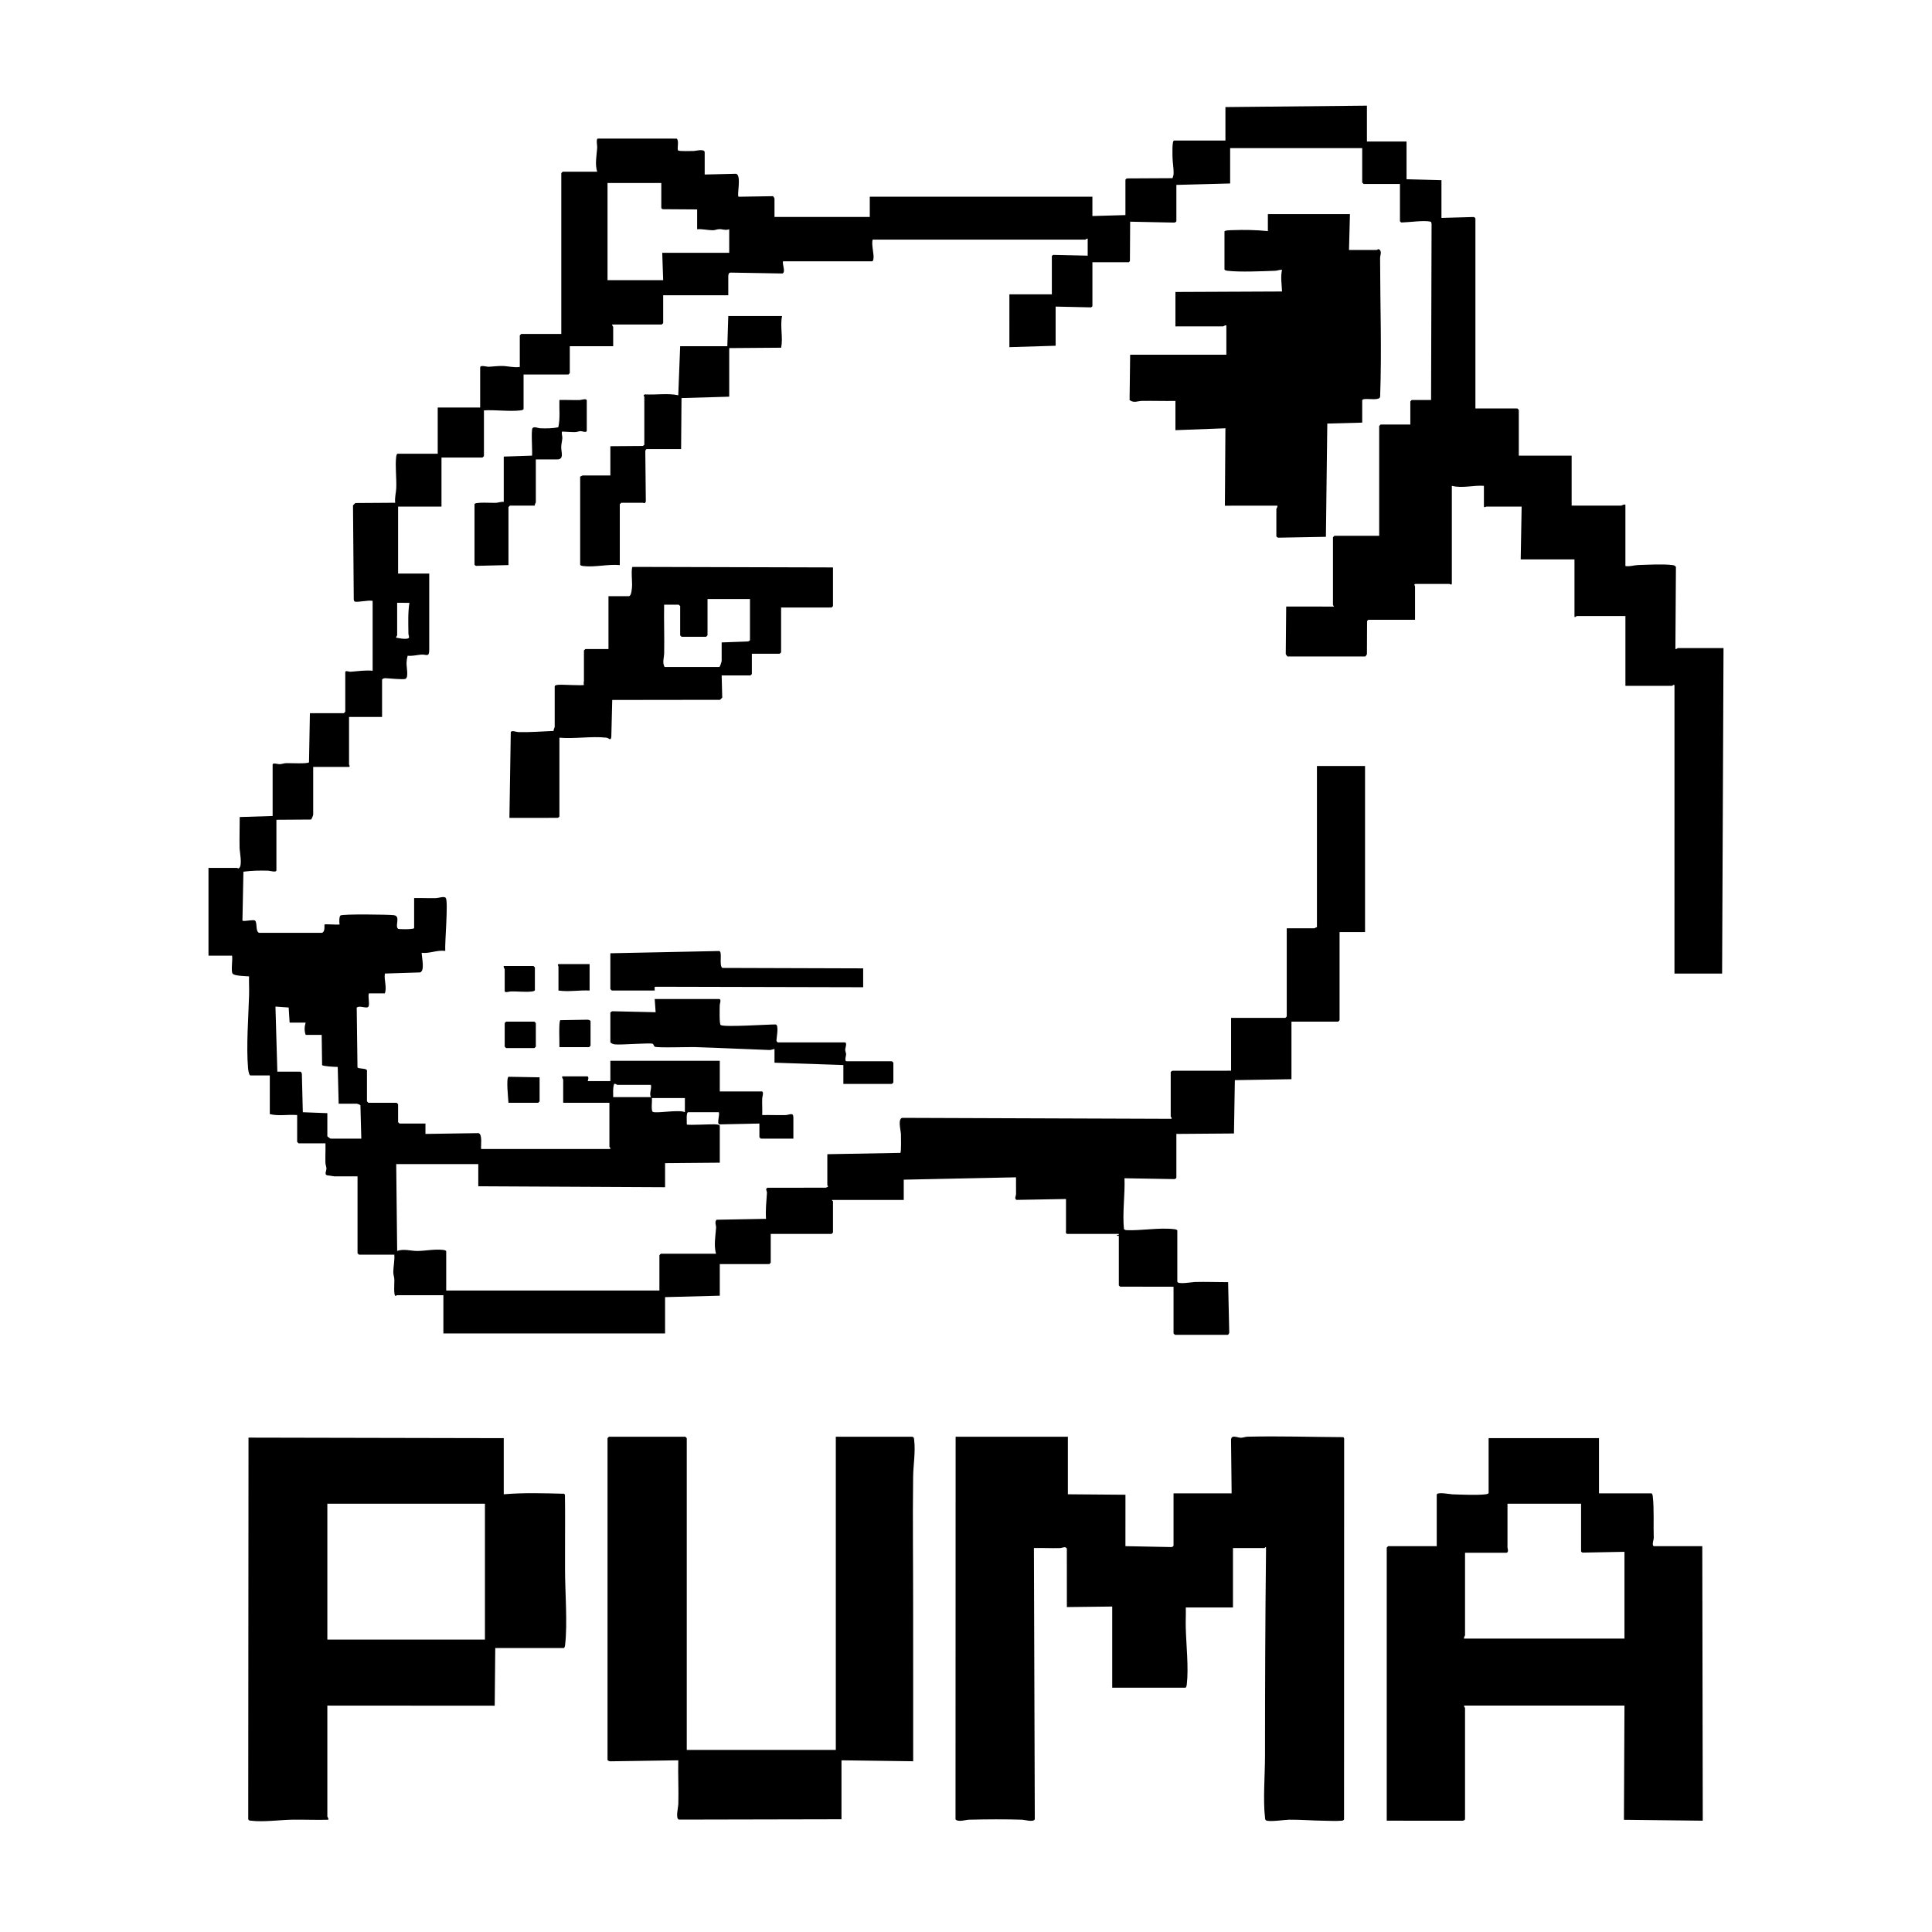
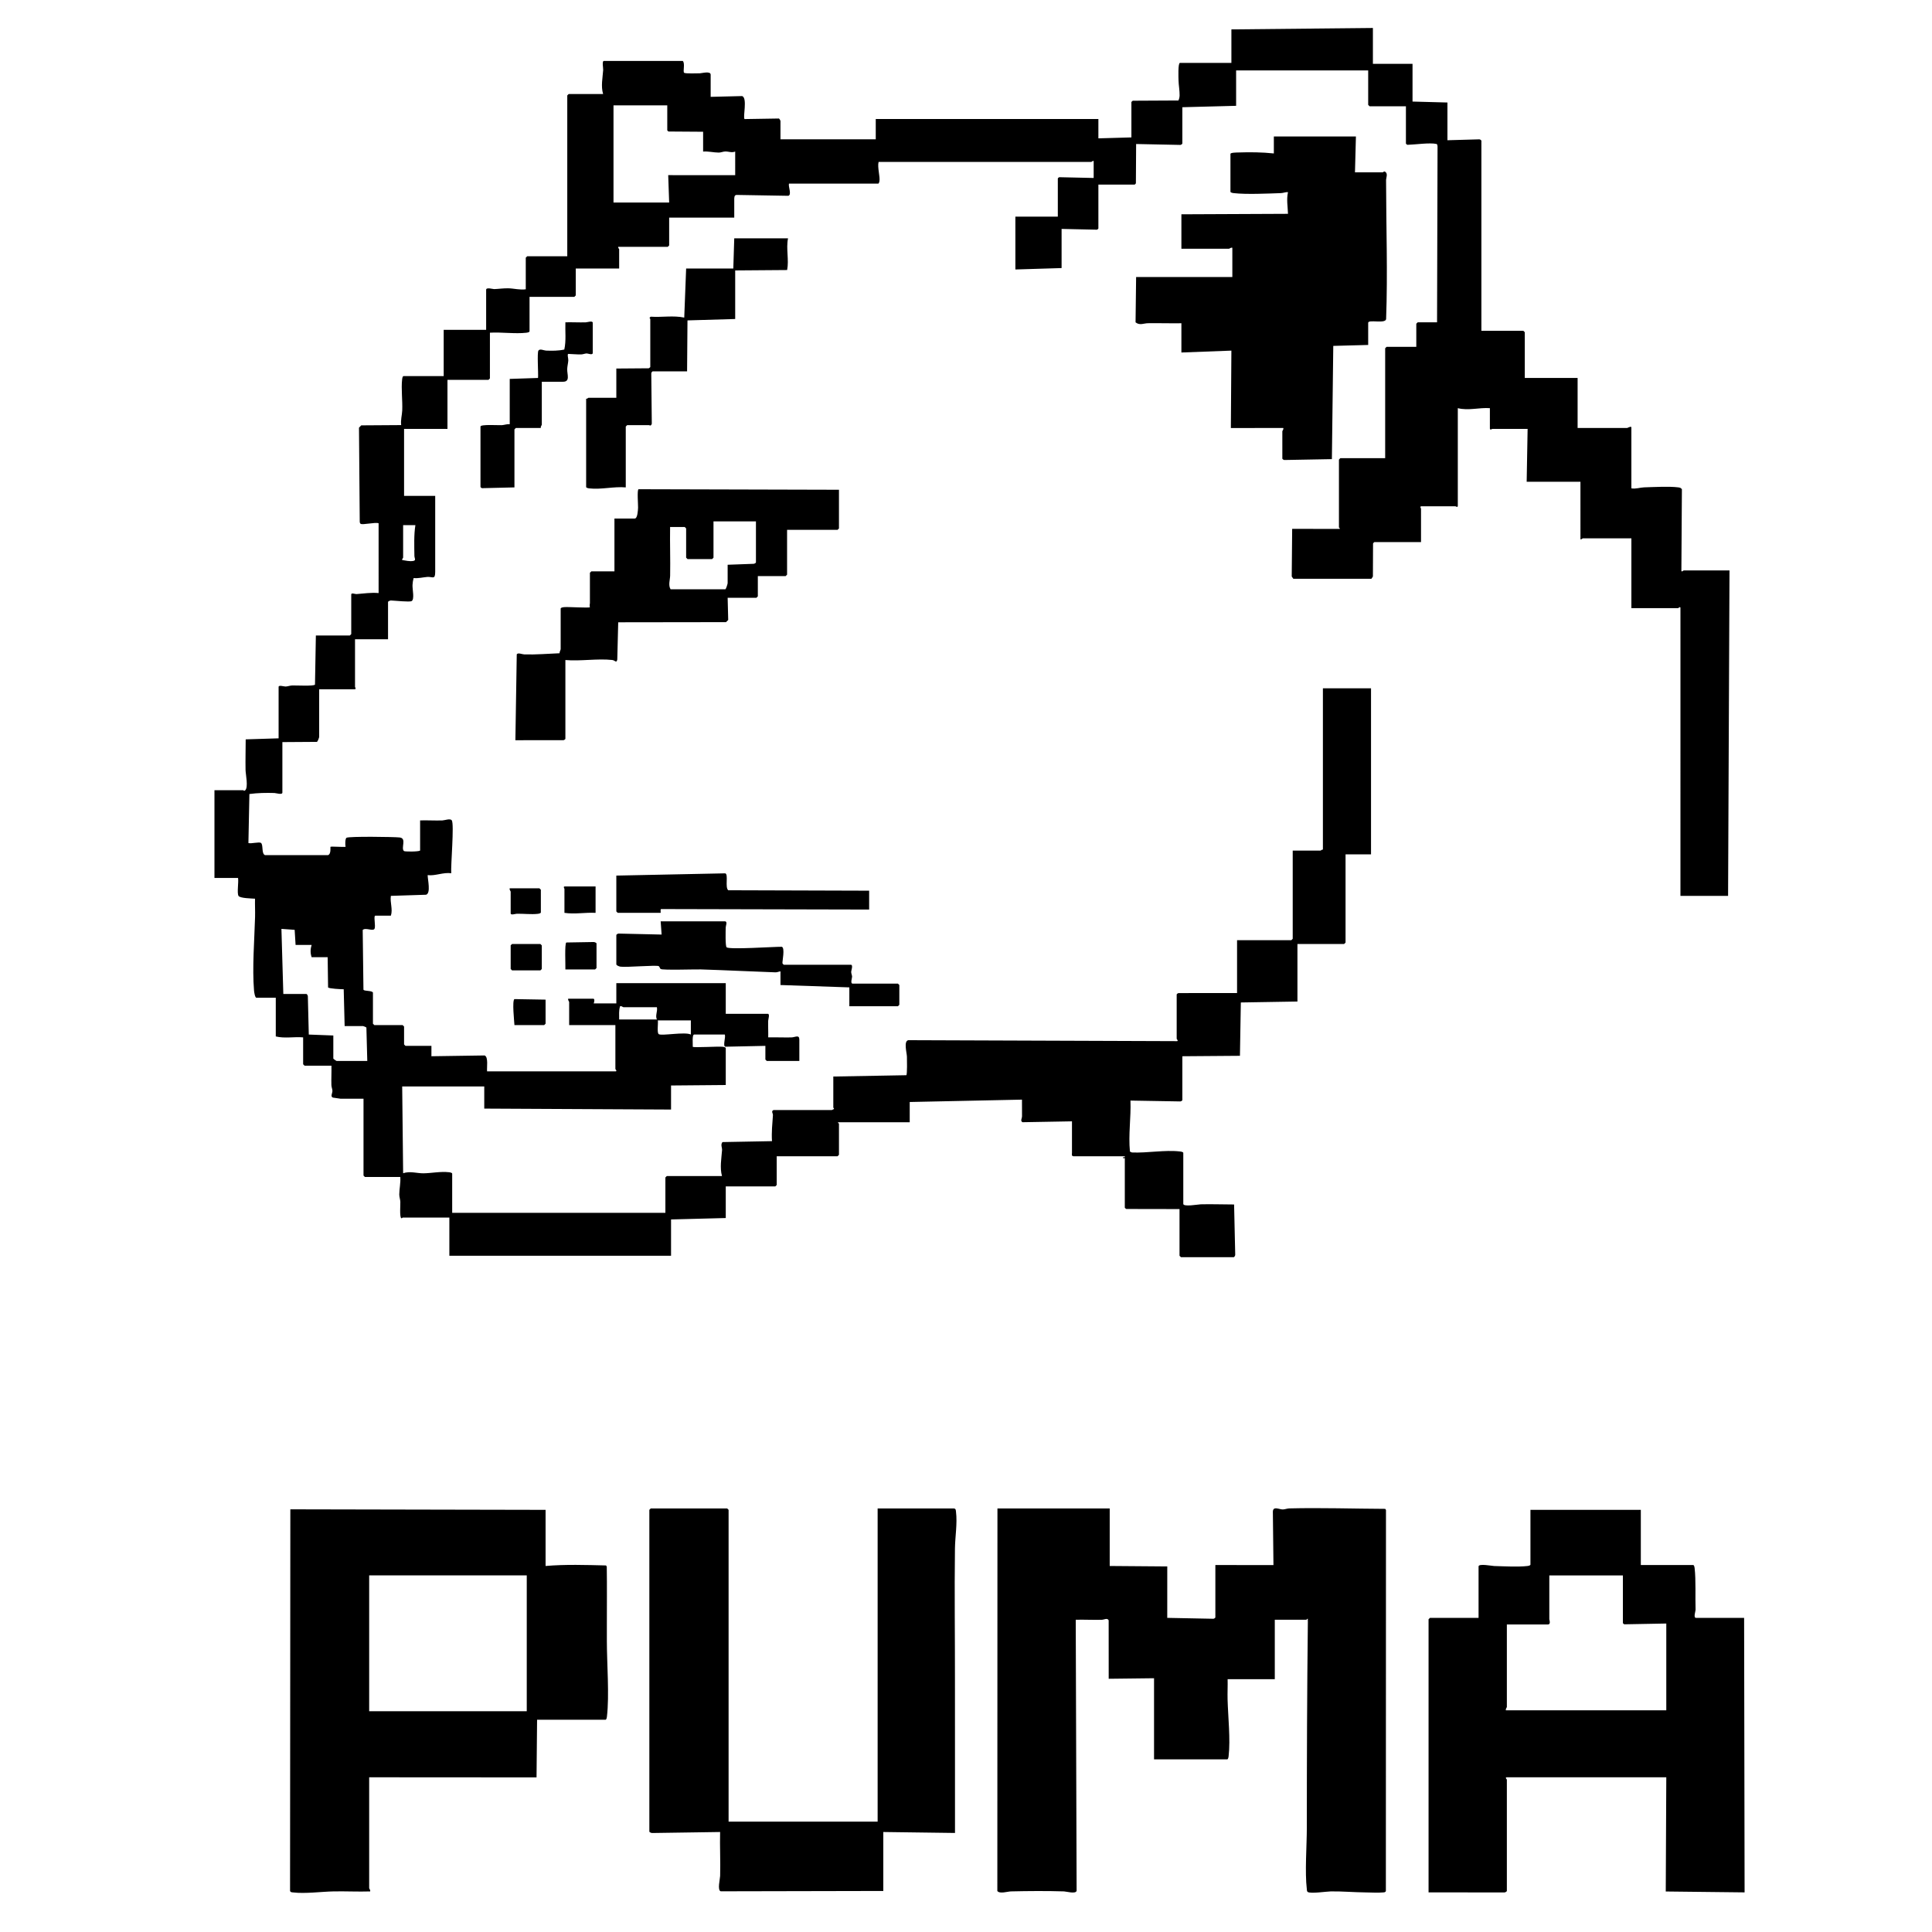
- <svg xmlns="http://www.w3.org/2000/svg" id="_图层_1" data-name="图层 1" viewBox="0 0 1080 1080">
-   <path d="M697.39,803.123c-1.26.031-2.414.559-3.67.593-1.929.052-5.46-2.089-5.562,1.249l.33,29.837-32.472-.016v29.268c0,.225-.827.887-1.266.766l-25.629-.505.012-28.746-32.18-.255v-32.168h-62.754l-.058,213.877c1.428,1.708,5.637.246,7.679.199,9.591-.222,20.007-.303,29.578.003,1.33.042,6.516,1.573,7.058-.308l-.491-151.549c4.827-.122,9.695.163,14.526.027,1.464-.041,3.045-1.222,3.879.28l.02,32.687,25.346-.296v45.352h40.869c.578,0,.755-1.287.818-1.819,1.089-9.28-.323-22.144-.576-31.646-.101-3.779.118-7.586.022-11.36h26.367v-33.223h17.666c.113,0,.598-.789.786-.527-.004.616.037,1.244.03,1.867-.443,38.228-.566,76.773-.573,114.918-.002,10.16-1.158,24.765-.004,34.325.068.566-.021,1.214.519,1.59,1.56,1.086,10.563-.291,12.932-.319,6.579-.079,13.036.513,19.512.571,2.953.026,6.709.271,9.54.005.695-.065,1.4.006,1.686-.795l.06-212.996-.42-.634c-17.769-.071-35.777-.69-53.581-.252Z" />
-   <path d="M924.697,864.316c-1.592,0-.218-3.796-.242-4.508-.23-6.977.236-16.745-.522-23.205-.062-.532-.24-1.819-.818-1.819h-29.268v-30.85h-61.699v30.586c0,.577-1.287.755-1.819.818-4.948.581-13.266.146-18.506-.005-1.239-.036-8.679-1.53-8.679.242v28.74h-27.158c-.056,0-.791.735-.791.791v152.666l42.437.027c.438.024,1.332-.532,1.332-.818v-62.227c0-.155-1.049-1.077-.258-1.324l89.381.004-.299,63.843,44.069.498-.266-153.46h-26.895ZM908.086,915.996h-89.648c-.305-.738.527-1.58.527-1.846v-46.143h22.939c1.787,0,.791-2.715.791-2.9v-24.521h41.133v26.631c0,.185.766.888,1.189.692l23.072-.431-.003,48.518Z" />
-   <path d="M315.857,868.821c-.022-11.057.123-22.117-.052-33.171l-.42-.634c-11.194-.271-22.617-.666-33.784.297v-31.377l-142.68-.295-.156,213.268c.256.896.968.794,1.746.89,6.641.819,15.844-.455,22.676-.578,6.76-.122,13.682.237,20.329.022.314-.691-.528-1.558-.528-1.843v-61.963l93.56.059.307-32.227h38.232c.578,0,.755-1.287.818-1.819,1.398-11.913-.045-29.642-.048-42.236-.001-2.786.005-5.604,0-8.394ZM271.08,916.523h-88.091v-75.944h88.091v75.944Z" />
-   <path d="M511.022,804.965c-.127-1.031-.069-1.732-1.343-1.821l-42.455-.002.001,175.077-83.318.004v-174.287c0-.056-.735-.791-.791-.791h-42.715c-.056,0-.791.735-.791.791v179.824c0,.437,1.278.933,1.819.818l37.735-.557c-.201,8.163.252,16.38.019,24.546-.052,1.816-1.656,7.951.316,8.606l90.893-.19v-32.959l40.08.53c.056-28.39-.068-56.797-.027-85.194.036-24.504-.321-49.23,0-73.828.087-6.63,1.396-13.905.578-20.567Z" />
-   <path d="M713.496,299.795c0,.225.827.887,1.266.766l26.429-.484.779-63.302,19.514-.525v-12.393c0-2.033,9.747.768,10.02-2.109.935-25.896.013-51.596-.025-77.541-.002-1.404,1.184-3.724-.511-4.776-.691-.429-1.128.314-1.311.314h-15.557l.527-20.039h-45.879v9.492c-6.491-.687-13.242-.777-19.807-.543-.809.029-4.451.009-4.451.807v21.094c0,.577,1.287.755,1.819.818,6.942.815,19.083.248,26.416-.005,1.341-.046,2.578-.647,3.93-.547-.903,4.212-.143,7.927.001,12.126l-59.588.264v19.248h26.631c.266,0,1.108-.832,1.846-.527v16.348h-53.789l-.313,25.329c2.328,1.867,4.563.523,6.883.489,6.243-.092,12.505.115,18.742.022v16.348l27.946-1.052-.294,43.273,29.298-.031c.312.737-.525,1.575-.525,1.843v15.293Z" />
-   <path d="M338.848,412.352c1.701.188,2.353,2.012,2.875-.229l.52-20.837,60.263-.082,1.227-1.21-.315-12.416h16.084c.056,0,.791-.735.791-.791v-11.338h15.557c.056,0,.791-.735.791-.791v-25.049h28.213c.056,0,.791-.735.791-.791v-21.621l-112.018-.296c-.933.163-.21,8.979-.284,10.337-.084,1.543-.289,6.042-1.868,6.042h-11.338v29.531h-12.92c-.056,0-.791.735-.791.791v16.875c0,.672-.329,1.521.005,2.371-.471.553-12.345-.282-14.533-.025-.531.062-1.819.24-1.819.818v22.676c0,.368-.722,1.56-.621,2.275-6.482.25-13.129.842-19.703.649-1.269-.037-3.495-1.132-4.226-.051l-.764,48.018,26.685-.027c.439.12,1.266-.541,1.266-.766v-44.033c8.277.745,18-.93,26.133-.031ZM371.25,338.027h8.174c.056,0,.791.735.791.791v16.348c0,.056.735.791.791.791h13.711c.056,0,.791-.735.791-.791v-20.303h23.73v22.939c0,.297-.887.809-1.319.791l-14.502.528v10.283c0,.382-.901,3.428-1.318,3.428h-30.586c-1.404-2.323-.284-5.347-.241-7.625.171-9.051-.174-18.133-.023-27.18Z" />
-   <path d="M359.385,249.293l-18.193.14v16.348h-15.557c-.174,0-.801.699-1.318.527v49.307c0,.577,1.287.755,1.819.818,6.507.764,13.735-1.159,20.33-.554v-34.014c0-.056.735-.791.791-.791h12.129c.48,0,1.091.797,1.632-.77l-.289-28.023c-.12-.439.541-1.266.766-1.266h19.248l.223-28.493,26.671-.775v-27.158l29.035-.221c1.13-5.75-.693-11.814.496-17.709h-30.059l-.527,16.875h-26.367l-1.06,27.422c-5.992-1.287-12.574-.084-18.691-.501-1.291.7-.288,1.108-.288,1.292v26.895l-.791.651Z" />
-   <path d="M281.602,255.234v25.312c-1.53-.152-2.957.453-4.462.549-1.645.104-11.886-.6-11.886.77v33.75c0,.187.766.888,1.19.69l17.795-.426v-32.432c0-.056.735-.791.791-.791h13.975c-.288-.673.527-1.562.527-1.846v-23.994h11.865c4.162,0,2.222-4.092,2.337-7.138.061-1.605.486-3.112.606-4.717.089-1.183-.706-3.312-.048-3.707,2.386.071,4.73.329,7.146.293,1.123-.017,2.086-.494,3.141-.554.67-.038,3.429,1.143,3.429-.26v-16.875c0-1.33-3.102-.261-3.934-.239-3.779.1-7.588-.124-11.362-.028-.173,5.068.498,10.245-.598,15.222-3.327.746-6.795.719-10.204.597-1.194-.043-3.426-1.226-4.257-.027-.832,1.2.016,12.773-.232,15.32l-15.819.53Z" />
-   <path d="M937.881,362.285c-.173,0-1.123,1.05-1.321.262l.292-45.609c-.531-.861-1.189-.965-2.111-1.085-4.846-.627-13.836-.168-19.031.003-2.248.074-4.678.995-7.1.552l-.002-34.275c-.848-.41-1.991.523-2.369.523h-27.686v-27.949h-29.531v-25.576c0-.056-.735-.791-.791-.791h-23.467v-106.26c0-.225-.827-.887-1.266-.766l-17.718.503v-21.094l-19.512-.527v-21.094h-22.148v-20.039l-79.102.791v18.721h-28.74c-1.195,0-.844,8.396-.815,9.777.054,2.553.664,5.859.602,8.417-.024.975-.247,1.95-.653,2.826l-25.46.131c-.235.053-.833.634-.833.734v19.775l-18.457.527v-10.811h-124.453v11.338h-53.262v-10.283c0-.146-.541-1.231-.889-1.337l-19.172.311c-1.118-.751,1.785-11.906-1.409-12.853l-17.553.432v-12.393c0-2.177-4.938-.794-6.043-.769-1.527.034-7.978.235-8.747-.263-.89-.576.638-5.248-.809-6.647l-44.174-.006c-1.045.209-.243,4.021-.313,5.065-.296,4.373-1.35,9.123-.031,13.43h-19.248c-.056,0-.791.735-.791.791v89.912h-22.412c-.056,0-.791.735-.791.791v17.666c-3.265.478-6.624-.489-9.731-.553-2.799-.057-5.319.358-7.934.449-.664.023-4.483-1.156-4.483.368v22.412h-23.73v25.84h-22.412c-.577,0-.755,1.287-.818,1.819-.616,5.248.298,11.951.049,17.451-.118,2.598-.966,5.359-.577,8.126l-22.323.148-1.272,1.307.42,52.625c.032.414.132.835.492,1.087,1.106.775,8.049-.992,10.056-.294l.002,39.023c-4.183-.392-8.297.281-12.404.574-.694.049-2.892-.901-2.892.214v22.148c0,.056-.735.791-.791.791h-18.984l-.494,27.455c-.667.957-10.643.405-12.712.472-1.258.041-2.418.529-3.672.598-.924.05-3.953-1.01-3.953.215v28.74l-18.4.577c-.005,5.688-.187,11.416-.079,17.111.046,2.441,1.667,9.762-.225,11.39-.623.536-.899-.073-1.072-.073h-16.084v49.043h13.184c.421,2.207-.688,8.423.258,10.025.806,1.365,7.412,1.428,9.237,1.574-.099,3.423.116,6.88.019,10.308-.366,12.858-1.638,28.403-.569,41.131.061.723.518,3.935,1.339,3.935h10.811v21.621c4.966,1.235,10.249.083,15.293.527v15.029c0,.056.735.791.791.791h15.029c.104,3.597-.132,7.231-.022,10.832.035,1.148.518,2.139.573,3.167.071,1.331-1.318,3.356.32,3.853.2.061,3.93.605,4.139.605h12.92v42.979c0,.056.735.791.791.791h19.775c.256,3.182-.571,6.776-.576,9.756-.003,1.492.559,2.782.598,4.197.045,1.67-.475,8.36.5,9.028.377.317.665-.305.797-.305h26.104v21.357h123.926v-20.303l30.586-.791v-17.666h27.686c.056,0,.791-.735.791-.791v-16.084h34.014c.056,0,.791-.735.791-.791v-17.402c0-.161-.668-.405-.527-.791h40.078v-11.338l62.753-1.32c-.031,3.077.034,6.17.026,9.253-.004,1.341-1.108,2.598.266,3.372l27.657-.495v17.666c0,.301-.386,1.846.791,1.846h28.74c.249.967-1.009.188-1.061.791-.05.518,1.061.185,1.061.264v27.686c0,.093.605.691.83.737l29.756.054v26.104c0,.056.735.791.791.791h29.531c.286,0,.842-.894.818-1.332l-.632-28.126c-6.2.012-12.459-.264-18.665-.095-1.331.036-9.734,1.558-9.734-.242v-28.477c0-.577-1.287-.755-1.819-.818-8.47-.994-18.343.95-26.922.555l-1.087-.495c-.928-9.47.644-19.008.298-28.512l27.715.474c.442.092,1.288-.458,1.288-.736v-24.521l32.193-.245.5-29.817,31.643-.525v-32.168h26.104c.056,0,.791-.735.791-.791v-49.307l14.238.002 0-92.814h-26.895v90.176c-.518-.171-1.144.527-1.318.527h-15.557v49.307c0,.056-.735.791-.791.791h-30.322v29.531l-32.484.025c-.439-.121-1.266.541-1.266.766v24.785c0,.173,1.05,1.123.262,1.321l-150.282-.542c-2.715.516-.842,7.017-.778,9.219.041,1.419.219,9.948-.337,10.361l-40.817.735v17.402c0,.132.622.42.305.797l-1.092.528-32.672.025c-1.463.762-.21,1.744-.289,2.87-.339,4.799-.847,9.63-.527,14.505l-27.692.517c-1.185,1.527-.115,3.086-.219,4.486-.353,4.732-1.331,9.841-.04,14.506h-30.85c-.056,0-.791.735-.791.791v19.775h-119.18v-21.885c0-.577-1.287-.755-1.819-.818-4.655-.546-9.795.56-14.265.603-3.602.035-7.458-1.347-11.335-.048l-.53-48.516h45.879v12.393l104.414.527v-13.447l30.586-.264v-20.566c0-.577-1.287-.755-1.819-.818-2.378-.279-16.026.59-16.631.019.104-1.186-.493-6.848.784-6.848h17.139c.614,1.479-1.272,6.451.304,6.801l22.371-.473v7.646c0,.056.735.791.791.791h18.193v-11.865c0-3.085-2.293-1.335-4.461-1.293-4.309.083-8.64-.114-12.944-.022.09-3.072-.104-6.176-.022-9.253.022-.832,1.091-3.934-.239-3.934h-23.467v-17.139h-61.172v11.338h-12.656c.314-.71.73-2.637-.264-2.637h-13.975c-.305.738.527,1.58.527,1.846v12.92h25.84v24.521c0,.176,1.049,1.116.262,1.321l-71.984.001c-.238-2.023.848-8.125-1.403-8.881l-29.71.443.002-5.803h-14.502c-.056,0-.791-.735-.791-.791v-10.02c0-.056-.735-.791-.791-.791h-15.82c-.056,0-.791-.735-.791-.791v-17.402c-.581-1.26-5.042-.672-5.305-1.643l-.421-33.348c1.617-1.524,5.573.834,6.549-.576.912-1.378-.663-7.412.495-7.412h8.701c1.203-3.614-.562-7.312-.003-11.077l19.672-.631c2.806-.827.887-8.54.901-10.967,4.241.557,8.711-1.682,13.183-1.053-.353-4.271,1.759-27.48.295-29.565-.858-1.221-3.899.009-5.285.053-4.127.131-8.292-.141-12.415-.022v16.875c-1.142.702-8.582.611-8.989.279-1.943-1.588,1.678-7.106-2.389-7.607-2.993-.368-28.584-.703-29.79.172-.766.556-.77,3.911-.491,5.043-1.237.236-8.15-.307-8.441-.001-.182.191.51,4.022-1.403,4.663l-35.158-0c-2.138-.716-.904-5.783-2.283-6.818-1.017-.763-5.478.55-7.035.053l.55-27.405c4.604-.631,9.312-.709,13.976-.571.899.026,4.461,1.189,4.461-.24v-28.213l19.276-.129c.46-.095,1.29-2.44,1.29-2.771v-26.631h19.775c1.174,0,.264-1.233.264-1.318v-26.631h18.457v-20.83c0-.429,1.292-.963,1.84-.84,1.848.041,10.106.967,11.321.329,1.779-.934.399-6.667.526-9.005.072-1.336.262-2.595.607-3.873,2.637.264,5.074-.41,7.583-.625,2.962-.255,4.49,1.801,4.49-2.86v-42.451h-17.402v-37.441h24.258v-27.422h22.939c.056,0,.791-.735.791-.791v-25.576c6.342-.39,14.17.75,20.33.027.531-.062,1.819-.24,1.819-.818v-19.248h25.049c.056,0,.791-.735.791-.791v-15.029h24.258v-10.811c0-.161-.724-.75-.527-1.318h27.686c.056,0,.791-.735.791-.791v-15.557h36.387v-9.756c0-1.167-.103-2.915,1.313-2.918l28.93.492c2.022-.67-.14-5.161.342-6.803h49.834c.426,0,.647-.86.727-1.281.484-2.543-1.234-7.839-.464-10.848h118.916c.161,0,.75-.724,1.318-.527v9.492l-18.849-.426c-.423-.198-1.19.503-1.19.69v21.357h-23.73l.005,29.527,25.835-.787v-21.885l19.377.426c.423.198,1.19-.503,1.19-.69v-24.521h20.303c.09,0,.625-.535.663-.768l.132-21.91,24.569.505c.439.12,1.266-.541,1.266-.766v-20.303l30.059-.791v-19.775h73.828v19.248c0,.056.735.791.791.791h20.303v20.83c0,.187.766.888,1.19.69,4.061-.098,12.235-1.298,15.871-.454.586.136.491.881.617,1.343l-.275,98.352h-10.811c-.056,0-.791.735-.791.791v12.92h-16.611c-.056,0-.791.735-.791.791v61.436h-25.049c-.056,0-.791.735-.791.791v37.969c0,.12,1.001.703.262.794l-26.411-.033-.243,26.645.894,1.259,43.651.015.831-1.26.081-18.406c.06-.267.587-.839.711-.839h26.104v-18.721c0-.086-.91-1.318.264-1.318h18.984c.086,0,1.318.91,1.318-.264v-54.58c5.896,1.516,11.953-.424,17.93,0v11.338c0,1.174,1.233.264,1.318.264h19.775l-.527,29.531h30.059l.004,32.17c.533.202,1.104-.529,1.315-.529h27.158v39.023h26.104c.173,0,1.123-1.05,1.321-.262l-.003,161.102h26.631l.791-181.934h-25.576ZM364.395,613.828h18.457v7.91c-3.232-1.691-16.361.884-17.963-.23-1.075-.747-.23-6.147-.494-7.68ZM343.305,605.918c.691-.313,1.556.528,1.842.528h18.721c.489,2.398-1.058,4.722,0,6.855h-21.094c.047-2.483-.293-4.998.531-7.383ZM161.37,563.2l.524,8.44h8.965c-.717,2.333-.779,4.524,0,6.855h8.965l.232,16.886c.519.731,7.3,1.03,8.736,1.041l.525,20.569h10.283c.143,0,1.813.625,1.877.856l.496,18.656h-17.139c-.199,0-1.846-1.198-1.846-1.318v-12.92l-13.713-.525-.526-21.36c.018-.432-.494-1.319-.791-1.319h-12.92l-1.057-36.388,7.388.526ZM228.867,336.978c-.872,5.44-.628,11.557-.553,17.165.019,1.411,1.157,2.563-.762,2.868-2.015.32-4.104-.227-6.069-.53-.201-.542.528-1.119.528-1.316v-18.193l6.855.005ZM407.637,141.328l-37.444-.003.53,15.296h-31.113v-54.316h30.059v13.975c0,.09.532.624.769.659l19.27.132v11.074c2.878-.243,5.867.552,8.699.573,1.23.009,2.433-.589,3.694-.621,1.878-.048,3.524.854,5.537.049v13.184Z" />
-   <path d="M498.604,605.918c.056,0,.791-.735.791-.791v-11.074c0-.056-.735-.791-.791-.791h-25.312c-1.429,0-.29-3.135-.308-3.898-.02-.792-.494-1.644-.509-2.67-.01-.683,1.273-3.979-.237-3.979h-37.441c-.099,0-.682-.598-.734-.832-.189-.861,1.567-8.749-.408-9.208-4.24-.054-28.89,1.647-30.796.318-.816-.568-.557-9.425-.52-11.131.022-1.001,1.031-3.052-.238-3.405h-36.123l.53,7.385-24.003-.547c-.442-.06-1.312.545-1.312.808v16.348c0,.669,1.65,1.251,2.347,1.345,3.409.459,20.233-1.024,21.383-.289.461.295.594,1.285,1.056,1.581,1.181.757,19.173.141,22.433.242,13.859.431,27.856,1.148,41.668,1.63,1.039.036,1.884-.437,2.871-.553v7.646l38.496,1.318v10.547h27.158Z" />
-   <path d="M366.248,551.593l116.271.273v-10.547l-78.751-.242c-1.966-1.548.219-8.984-1.71-9.453l-60.867,1.257v20.039c0,.056.735.791.791.791h23.994c.134,0-.32-2.066.272-2.118Z" />
-   <path d="M329.326,585.352c.056,0,.791-.735.791-.791v-13.711c0-.438-1.285-.929-1.823-.826l-15.069.256c-1.01.698-.407,12.792-.511,15.072h16.611Z" />
-   <path d="M329.59,553.711v-14.766h-17.139c-1.174,0-.264,1.233-.264,1.318v13.447c5.834.867,11.518-.31,17.402,0Z" />
-   <path d="M282.92,585.879h15.82c.056,0,.791-.735.791-.791v-13.184c0-.056-.735-.791-.791-.791h-15.82c-.174.268-.791.647-.791.791v13.184c0,.056.735.791.791.791Z" />
-   <path d="M300.85,616.465c.056,0,.791-.735.791-.791v-13.447l-17.418-.304c-1.349.989-.114,12.216.016,14.542h16.611Z" />
-   <path d="M282.129,553.975c0,1.211,2.587.256,3.405.238,3.635-.082,8.208.457,11.651.053.531-.062,1.819-.24,1.819-.818v-12.656c0-.056-.735-.791-.791-.791h-16.611c-.305.738.527,1.58.527,1.846v12.129Z" />
+ <svg xmlns="http://www.w3.org/2000/svg" id="_图层_1" data-name="图层 1" viewBox="0 0 1080 1080" version="1.1">
+   <defs id="defs16" />
+   <path d="m 720.77,843.203 c -1.26,0.031 -2.414,0.559 -3.67,0.593 -1.929,0.052 -5.46,-2.089 -5.562,1.249 l 0.33,29.837 -32.472,-0.016 v 29.268 c 0,0.225 -0.827,0.887 -1.266,0.766 l -25.629,-0.505 0.012,-28.746 -32.18,-0.255 v -32.168 h -62.754 l -0.058,213.877 c 1.428,1.708 5.637,0.246 7.679,0.199 9.591,-0.222 20.007,-0.303 29.578,0 1.33,0.043 6.516,1.573 7.058,-0.307 l -0.491,-151.549 c 4.827,-0.122 9.695,0.163 14.526,0.027 1.464,-0.041 3.045,-1.222 3.879,0.28 l 0.02,32.687 25.346,-0.296 v 45.352 h 40.869 c 0.578,0 0.755,-1.287 0.818,-1.819 1.089,-9.28 -0.323,-22.144 -0.576,-31.646 -0.101,-3.779 0.118,-7.586 0.022,-11.36 h 26.367 v -33.223 h 17.666 c 0.113,0 0.598,-0.789 0.786,-0.527 -0.004,0.616 0.037,1.244 0.029,1.867 -0.443,38.228 -0.566,76.773 -0.573,114.918 -0.002,10.16 -1.158,24.765 -0.004,34.325 0.068,0.566 -0.021,1.214 0.519,1.59 1.56,1.086 10.563,-0.291 12.932,-0.319 6.579,-0.079 13.036,0.513 19.512,0.571 2.953,0.026 6.709,0.271 9.54,0.01 0.695,-0.065 1.4,0.01 1.686,-0.795 l 0.06,-212.996 -0.42,-0.634 c -17.769,-0.071 -35.777,-0.69 -53.581,-0.252 z" id="path1" />
+   <path d="m 948.077,904.397 c -1.592,0 -0.218,-3.796 -0.242,-4.508 -0.23,-6.977 0.236,-16.745 -0.522,-23.205 -0.062,-0.532 -0.24,-1.819 -0.818,-1.819 H 917.228 v -30.85 h -61.699 v 30.586 c 0,0.577 -1.287,0.755 -1.819,0.818 -4.948,0.581 -13.266,0.146 -18.506,-0.005 -1.239,-0.036 -8.679,-1.53 -8.679,0.242 v 28.74 h -27.158 c -0.056,0 -0.791,0.735 -0.791,0.791 v 152.666 l 42.437,0.027 c 0.438,0.024 1.332,-0.532 1.332,-0.818 v -62.226 c 0,-0.155 -1.049,-1.077 -0.258,-1.324 h 89.381 l -0.299,63.843 44.069,0.497 -0.266,-153.46 z m -16.611,51.68 h -89.648 c -0.305,-0.738 0.527,-1.58 0.527,-1.846 v -46.143 h 22.939 c 1.787,0 0.791,-2.715 0.791,-2.9 v -24.521 h 41.133 v 26.631 c 0,0.185 0.766,0.888 1.189,0.692 l 23.072,-0.431 z" id="path2" />
+   <path d="m 339.238,908.901 c -0.022,-11.057 0.123,-22.117 -0.052,-33.171 l -0.42,-0.634 c -11.194,-0.271 -22.617,-0.666 -33.784,0.297 V 844.016 L 162.302,843.721 162.145,1056.989 c 0.256,0.895 0.968,0.794 1.746,0.89 6.641,0.819 15.844,-0.455 22.676,-0.578 6.76,-0.122 13.682,0.237 20.329,0.022 0.314,-0.691 -0.528,-1.558 -0.528,-1.843 v -61.963 l 93.56,0.059 0.307,-32.227 h 38.232 c 0.578,0 0.755,-1.287 0.818,-1.819 1.398,-11.913 -0.045,-29.642 -0.048,-42.236 -8.5e-4,-2.786 0.005,-5.604 0,-8.394 z m -44.778,47.703 h -88.091 v -75.944 h 88.091 z" id="path3" />
+   <path d="m 534.402,845.045 c -0.127,-1.031 -0.069,-1.732 -1.343,-1.821 l -42.455,-0.002 6.1e-4,175.077 H 407.286 V 844.016 c 0,-0.056 -0.735,-0.791 -0.791,-0.791 h -42.715 c -0.056,0 -0.791,0.735 -0.791,0.791 V 1023.84 c 0,0.437 1.278,0.933 1.819,0.818 l 37.735,-0.557 c -0.201,8.163 0.252,16.38 0.019,24.546 -0.052,1.816 -1.657,7.951 0.316,8.606 l 90.893,-0.19 v -32.959 l 40.08,0.53 c 0.056,-28.39 -0.069,-56.796 -0.027,-85.194 0.036,-24.504 -0.321,-49.23 0,-73.828 0.087,-6.63 1.396,-13.905 0.578,-20.567 z" id="path4" />
+   <path d="m 716.836,256.375 c 0,0.225 0.827,0.887 1.266,0.766 l 26.429,-0.484 0.779,-63.302 19.514,-0.525 v -12.393 c 0,-2.033 9.747,0.768 10.02,-2.109 0.935,-25.896 0.013,-51.596 -0.025,-77.541 -0.002,-1.404 1.184,-3.724 -0.511,-4.776 -0.691,-0.429 -1.128,0.314 -1.311,0.314 h -15.557 l 0.527,-20.039 h -45.879 v 9.492 c -6.491,-0.687 -13.242,-0.777 -19.807,-0.543 -0.809,0.029 -4.451,0.009 -4.451,0.807 v 21.094 c 0,0.577 1.287,0.755 1.819,0.818 6.942,0.815 19.083,0.248 26.416,-0.005 1.341,-0.046 2.578,-0.647 3.93,-0.547 -0.903,4.212 -0.143,7.927 9.8e-4,12.126 l -59.588,0.264 v 19.248 h 26.631 c 0.266,0 1.108,-0.832 1.846,-0.527 v 16.348 h -53.789 l -0.313,25.329 c 2.328,1.867 4.563,0.523 6.883,0.489 6.243,-0.092 12.505,0.115 18.742,0.022 v 16.348 l 27.946,-1.052 -0.294,43.273 29.298,-0.031 c 0.312,0.737 -0.525,1.575 -0.525,1.843 z" id="path5" />
+   <path d="m 342.188,368.932 c 1.701,0.188 2.353,2.012 2.875,-0.229 l 0.52,-20.837 60.263,-0.082 1.227,-1.21 -0.315,-12.416 h 16.084 c 0.056,0 0.791,-0.735 0.791,-0.791 v -11.338 h 15.557 c 0.056,0 0.791,-0.735 0.791,-0.791 v -25.049 h 28.213 c 0.056,0 0.791,-0.735 0.791,-0.791 V 273.777 l -112.018,-0.296 c -0.933,0.163 -0.21,8.979 -0.284,10.337 -0.084,1.543 -0.289,6.042 -1.868,6.042 h -11.338 v 29.531 h -12.92 c -0.056,0 -0.791,0.735 -0.791,0.791 v 16.875 c 0,0.672 -0.329,1.521 0.005,2.371 -0.471,0.553 -12.345,-0.282 -14.533,-0.025 -0.531,0.062 -1.819,0.24 -1.819,0.818 v 22.676 c 0,0.368 -0.722,1.56 -0.621,2.275 -6.482,0.25 -13.129,0.842 -19.703,0.649 -1.269,-0.037 -3.495,-1.132 -4.226,-0.051 l -0.764,48.018 26.685,-0.027 c 0.439,0.12 1.266,-0.541 1.266,-0.766 v -44.033 c 8.277,0.745 18,-0.93 26.133,-0.031 z m 32.402,-74.325 h 8.174 c 0.056,0 0.791,0.735 0.791,0.791 v 16.348 c 0,0.056 0.735,0.791 0.791,0.791 h 13.711 c 0.056,0 0.791,-0.735 0.791,-0.791 v -20.303 h 23.73 v 22.939 c 0,0.297 -0.887,0.809 -1.319,0.791 l -14.502,0.528 v 10.283 c 0,0.382 -0.901,3.428 -1.318,3.428 h -30.586 c -1.404,-2.323 -0.284,-5.347 -0.241,-7.625 0.171,-9.051 -0.174,-18.133 -0.023,-27.18 z" id="path6" />
+   <path d="m 362.725,205.873 -18.193,0.14 v 16.348 h -15.557 c -0.174,0 -0.801,0.699 -1.318,0.527 v 49.307 c 0,0.577 1.287,0.755 1.819,0.818 6.507,0.764 13.735,-1.159 20.33,-0.554 v -34.014 c 0,-0.056 0.735,-0.791 0.791,-0.791 h 12.129 c 0.48,0 1.091,0.797 1.632,-0.77 l -0.289,-28.023 c -0.12,-0.439 0.541,-1.266 0.766,-1.266 h 19.248 l 0.223,-28.493 26.671,-0.775 v -27.158 l 29.035,-0.221 c 1.13,-5.75 -0.693,-11.814 0.496,-17.709 H 410.449 l -0.527,16.875 h -26.367 l -1.06,27.422 c -5.992,-1.287 -12.574,-0.084 -18.691,-0.501 -1.291,0.7 -0.288,1.108 -0.288,1.292 v 26.895 z" id="path7" />
+   <path d="m 284.942,211.814 v 25.312 c -1.53,-0.152 -2.957,0.453 -4.462,0.549 -1.645,0.104 -11.886,-0.6 -11.886,0.77 v 33.75 c 0,0.187 0.766,0.888 1.19,0.69 l 17.795,-0.426 V 240.027 c 0,-0.056 0.735,-0.791 0.791,-0.791 h 13.975 c -0.288,-0.673 0.527,-1.562 0.527,-1.846 v -23.994 h 11.865 c 4.162,0 2.222,-4.092 2.337,-7.138 0.061,-1.605 0.486,-3.112 0.606,-4.717 0.089,-1.183 -0.706,-3.312 -0.048,-3.707 2.386,0.071 4.73,0.329 7.146,0.293 1.123,-0.017 2.086,-0.494 3.141,-0.554 0.67,-0.038 3.429,1.143 3.429,-0.26 v -16.875 c 0,-1.33 -3.102,-0.261 -3.934,-0.239 -3.779,0.1 -7.588,-0.124 -11.362,-0.028 -0.173,5.068 0.498,10.245 -0.598,15.222 -3.327,0.746 -6.795,0.719 -10.204,0.597 -1.194,-0.043 -3.426,-1.226 -4.257,-0.026 -0.832,1.2 0.016,12.773 -0.232,15.32 z" id="path8" />
+   <path d="m 941.221,318.865 c -0.173,0 -1.123,1.05 -1.321,0.262 l 0.292,-45.609 c -0.531,-0.861 -1.189,-0.965 -2.111,-1.085 -4.846,-0.627 -13.836,-0.168 -19.031,0.003 -2.248,0.074 -4.678,0.995 -7.1,0.552 l -0.002,-34.275 c -0.848,-0.41 -1.991,0.523 -2.369,0.523 h -27.686 v -27.949 h -29.531 v -25.576 c 0,-0.056 -0.735,-0.791 -0.791,-0.791 H 828.106 V 78.66 c 0,-0.225 -0.827,-0.887 -1.266,-0.766 l -17.718,0.503 V 57.302 L 789.61,56.775 V 35.681 H 767.461 V 15.642 l -79.102,0.791 v 18.721 h -28.74 c -1.195,0 -0.844,8.396 -0.815,9.777 0.054,2.553 0.664,5.859 0.602,8.417 -0.024,0.975 -0.247,1.95 -0.653,2.826 l -25.46,0.131 c -0.235,0.053 -0.833,0.634 -0.833,0.734 v 19.775 l -18.457,0.527 V 66.531 H 489.551 v 11.338 H 436.289 V 67.586 c 0,-0.146 -0.541,-1.231 -0.889,-1.337 l -19.172,0.311 c -1.118,-0.751 1.785,-11.906 -1.409,-12.853 L 397.266,54.138 V 41.746 c 0,-2.177 -4.938,-0.794 -6.043,-0.769 -1.527,0.034 -7.978,0.235 -8.747,-0.263 -0.89,-0.576 0.638,-5.248 -0.809,-6.647 l -44.174,-0.006 c -1.045,0.209 -0.243,4.021 -0.313,5.065 -0.296,4.373 -1.35,9.123 -0.032,13.43 h -19.248 c -0.056,0 -0.791,0.735 -0.791,0.791 v 89.912 h -22.412 c -0.056,0 -0.791,0.735 -0.791,0.791 v 17.666 c -3.265,0.478 -6.624,-0.489 -9.731,-0.553 -2.799,-0.057 -5.319,0.358 -7.934,0.449 -0.664,0.023 -4.483,-1.156 -4.483,0.368 v 22.412 h -23.73 v 25.84 h -22.412 c -0.577,0 -0.755,1.287 -0.818,1.819 -0.616,5.248 0.298,11.951 0.049,17.451 -0.118,2.598 -0.966,5.359 -0.577,8.126 l -22.323,0.148 -1.272,1.307 0.42,52.625 c 0.032,0.414 0.132,0.835 0.492,1.087 1.106,0.775 8.049,-0.992 10.056,-0.294 l 0.002,39.023 c -4.183,-0.392 -8.297,0.281 -12.404,0.574 -0.694,0.049 -2.892,-0.901 -2.892,0.214 v 22.148 c 0,0.056 -0.735,0.791 -0.791,0.791 h -18.984 l -0.494,27.455 c -0.667,0.957 -10.643,0.405 -12.712,0.472 -1.258,0.041 -2.418,0.529 -3.672,0.598 -0.924,0.05 -3.953,-1.01 -3.953,0.215 v 28.74 l -18.4,0.577 c -0.005,5.688 -0.187,11.416 -0.079,17.111 0.046,2.441 1.667,9.762 -0.225,11.39 -0.623,0.536 -0.899,-0.073 -1.072,-0.073 h -16.084 v 49.043 h 13.184 c 0.421,2.207 -0.688,8.423 0.258,10.025 0.806,1.365 7.412,1.428 9.237,1.574 -0.099,3.423 0.116,6.88 0.019,10.308 -0.366,12.858 -1.638,28.403 -0.569,41.131 0.061,0.723 0.518,3.935 1.339,3.935 h 10.811 v 21.621 c 4.966,1.235 10.249,0.083 15.293,0.527 v 15.029 c 0,0.056 0.735,0.791 0.791,0.791 h 15.029 c 0.104,3.597 -0.132,7.231 -0.022,10.832 0.035,1.148 0.518,2.139 0.573,3.167 0.071,1.331 -1.318,3.356 0.32,3.853 0.2,0.061 3.93,0.605 4.139,0.605 h 12.92 v 42.979 c 0,0.056 0.735,0.791 0.791,0.791 h 19.775 c 0.256,3.182 -0.571,6.776 -0.576,9.756 -0.003,1.492 0.559,2.782 0.598,4.197 0.045,1.67 -0.475,8.36 0.5,9.028 0.377,0.317 0.665,-0.305 0.797,-0.305 h 26.104 v 21.357 h 123.926 v -20.303 l 30.586,-0.791 v -17.666 h 27.686 c 0.056,0 0.791,-0.735 0.791,-0.791 v -16.084 h 34.014 c 0.056,0 0.791,-0.735 0.791,-0.791 V 628.152 c 0,-0.161 -0.668,-0.405 -0.527,-0.791 h 40.078 v -11.338 l 62.753,-1.32 c -0.031,3.077 0.034,6.17 0.026,9.253 -0.004,1.341 -1.108,2.598 0.266,3.372 l 27.657,-0.495 v 17.666 c 0,0.301 -0.386,1.846 0.791,1.846 h 28.74 c 0.249,0.967 -1.009,0.188 -1.061,0.791 -0.05,0.518 1.061,0.185 1.061,0.264 v 27.686 c 0,0.093 0.605,0.691 0.83,0.737 l 29.756,0.054 v 26.104 c 0,0.056 0.735,0.791 0.791,0.791 h 29.531 c 0.286,0 0.842,-0.894 0.818,-1.332 l -0.632,-28.126 c -6.2,0.012 -12.459,-0.264 -18.665,-0.095 -1.331,0.036 -9.734,1.558 -9.734,-0.242 v -28.477 c 0,-0.577 -1.287,-0.755 -1.819,-0.818 -8.47,-0.994 -18.343,0.95 -26.922,0.555 l -1.087,-0.495 c -0.928,-9.47 0.644,-19.008 0.298,-28.512 l 27.715,0.474 c 0.442,0.091 1.288,-0.458 1.288,-0.736 v -24.521 l 32.193,-0.245 0.5,-29.817 31.643,-0.525 v -32.168 h 26.104 c 0.056,0 0.791,-0.735 0.791,-0.791 v -49.307 l 14.238,0.002 2.5e-4,-92.814 H 739.512 v 90.176 c -0.518,-0.171 -1.144,0.527 -1.318,0.527 H 722.637 v 49.307 c 0,0.056 -0.735,0.791 -0.791,0.791 h -30.322 v 29.531 l -32.484,0.025 c -0.439,-0.121 -1.266,0.541 -1.266,0.766 v 24.785 c 0,0.173 1.05,1.123 0.262,1.321 l -150.282,-0.542 c -2.715,0.516 -0.842,7.017 -0.778,9.219 0.041,1.419 0.219,9.948 -0.337,10.361 l -40.817,0.735 v 17.402 c 0,0.132 0.622,0.42 0.305,0.797 l -1.092,0.528 -32.672,0.025 c -1.463,0.762 -0.21,1.744 -0.289,2.87 -0.339,4.799 -0.847,9.63 -0.527,14.505 l -27.692,0.517 c -1.185,1.527 -0.115,3.086 -0.219,4.486 -0.353,4.732 -1.331,9.841 -0.04,14.506 h -30.85 c -0.056,0 -0.791,0.735 -0.791,0.791 v 19.775 H 252.774 v -21.885 c 0,-0.577 -1.287,-0.755 -1.819,-0.818 -4.655,-0.546 -9.795,0.56 -14.265,0.603 -3.602,0.035 -7.458,-1.347 -11.335,-0.048 l -0.53,-48.516 h 45.879 v 12.393 l 104.414,0.527 v -13.447 l 30.586,-0.264 v -20.566 c 0,-0.577 -1.287,-0.755 -1.819,-0.818 -2.378,-0.279 -16.026,0.59 -16.631,0.019 0.104,-1.186 -0.493,-6.848 0.784,-6.848 h 17.139 c 0.614,1.479 -1.272,6.451 0.304,6.801 l 22.371,-0.473 v 7.646 c 0,0.056 0.735,0.791 0.791,0.791 h 18.193 V 581.218 c 0,-3.085 -2.293,-1.335 -4.461,-1.293 -4.309,0.083 -8.64,-0.114 -12.944,-0.022 0.09,-3.072 -0.104,-6.176 -0.022,-9.253 0.022,-0.832 1.091,-3.934 -0.239,-3.934 h -23.467 v -17.139 h -61.172 v 11.338 h -12.656 c 0.314,-0.71 0.73,-2.637 -0.264,-2.637 h -13.975 c -0.305,0.738 0.527,1.58 0.527,1.846 v 12.92 h 25.84 v 24.521 c 0,0.176 1.049,1.116 0.262,1.321 l -71.984,5.5e-4 c -0.238,-2.023 0.848,-8.125 -1.403,-8.881 l -29.71,0.443 0.002,-5.803 H 226.67 c -0.056,0 -0.791,-0.735 -0.791,-0.791 v -10.02 c 0,-0.056 -0.735,-0.791 -0.791,-0.791 h -15.82 c -0.056,0 -0.791,-0.735 -0.791,-0.791 v -17.402 c -0.581,-1.26 -5.042,-0.672 -5.305,-1.643 l -0.421,-33.348 c 1.617,-1.524 5.573,0.834 6.549,-0.576 0.912,-1.378 -0.663,-7.412 0.495,-7.412 h 8.701 c 1.203,-3.614 -0.562,-7.312 -0.003,-11.077 l 19.672,-0.631 c 2.806,-0.827 0.887,-8.54 0.901,-10.967 4.241,0.557 8.711,-1.682 13.183,-1.053 -0.353,-4.271 1.759,-27.48 0.295,-29.565 -0.858,-1.221 -3.899,0.009 -5.285,0.053 -4.127,0.131 -8.292,-0.141 -12.415,-0.022 v 16.875 c -1.142,0.702 -8.582,0.611 -8.989,0.279 -1.943,-1.588 1.678,-7.106 -2.389,-7.607 -2.993,-0.368 -28.584,-0.703 -29.79,0.172 -0.766,0.556 -0.77,3.911 -0.491,5.043 -1.237,0.236 -8.15,-0.307 -8.441,-6.1e-4 -0.182,0.191 0.51,4.022 -1.403,4.663 l -35.158,-1.2e-4 c -2.138,-0.716 -0.904,-5.783 -2.283,-6.818 -1.017,-0.763 -5.478,0.55 -7.035,0.052 l 0.55,-27.405 c 4.604,-0.631 9.312,-0.709 13.976,-0.571 0.899,0.026 4.461,1.189 4.461,-0.24 v -28.213 l 19.276,-0.129 c 0.46,-0.096 1.29,-2.44 1.29,-2.771 V 385.31 h 19.775 c 1.174,0 0.264,-1.233 0.264,-1.318 v -26.631 h 18.457 V 336.531 c 0,-0.429 1.292,-0.963 1.84,-0.84 1.848,0.041 10.106,0.967 11.321,0.329 1.779,-0.934 0.399,-6.667 0.526,-9.005 0.072,-1.336 0.262,-2.595 0.607,-3.873 2.637,0.264 5.074,-0.41 7.583,-0.625 2.962,-0.255 4.49,1.801 4.49,-2.86 v -42.451 h -17.402 v -37.441 h 24.258 v -27.422 h 22.939 c 0.056,0 0.791,-0.735 0.791,-0.791 v -25.576 c 6.342,-0.39 14.17,0.75 20.33,0.027 0.531,-0.062 1.819,-0.24 1.819,-0.818 V 165.935 h 25.049 c 0.056,0 0.791,-0.735 0.791,-0.791 v -15.029 h 24.258 v -10.811 c 0,-0.161 -0.724,-0.75 -0.527,-1.318 h 27.686 c 0.056,0 0.791,-0.735 0.791,-0.791 v -15.557 h 36.387 v -9.756 c 0,-1.167 -0.103,-2.915 1.313,-2.918 l 28.93,0.492 c 2.022,-0.67 -0.14,-5.161 0.342,-6.803 h 49.834 c 0.426,0 0.647,-0.86 0.727,-1.281 0.484,-2.543 -1.234,-7.839 -0.464,-10.848 H 610.049 c 0.161,0 0.75,-0.724 1.318,-0.527 v 9.492 L 592.518,99.064 c -0.423,-0.198 -1.19,0.503 -1.19,0.69 v 21.357 h -23.73 l 0.005,29.527 25.835,-0.787 v -21.885 l 19.377,0.426 c 0.423,0.198 1.19,-0.503 1.19,-0.69 V 103.181 h 20.303 c 0.09,0 0.625,-0.535 0.663,-0.768 l 0.132,-21.91 24.569,0.505 c 0.439,0.12 1.266,-0.541 1.266,-0.766 V 59.939 l 30.059,-0.791 V 39.373 h 73.828 v 19.248 c 0,0.056 0.735,0.791 0.791,0.791 h 20.303 v 20.83 c 0,0.187 0.766,0.888 1.19,0.69 4.061,-0.098 12.235,-1.298 15.871,-0.454 0.586,0.136 0.491,0.881 0.617,1.343 l -0.275,98.352 h -10.811 c -0.056,0 -0.791,0.735 -0.791,0.791 v 12.92 H 775.108 c -0.056,0 -0.791,0.735 -0.791,0.791 v 61.436 h -25.049 c -0.056,0 -0.791,0.735 -0.791,0.791 v 37.969 c 0,0.12 1.001,0.703 0.262,0.794 l -26.411,-0.034 -0.243,26.645 0.894,1.259 43.651,0.015 0.831,-1.26 0.081,-18.406 c 0.06,-0.267 0.587,-0.839 0.711,-0.839 h 26.104 v -18.721 c 0,-0.086 -0.91,-1.318 0.264,-1.318 h 18.984 c 0.086,0 1.318,0.91 1.318,-0.264 v -54.58 c 5.896,1.516 11.953,-0.424 17.93,0 v 11.338 c 0,1.174 1.233,0.264 1.318,0.264 h 19.775 l -0.527,29.531 h 30.059 l 0.004,32.17 c 0.533,0.202 1.104,-0.529 1.315,-0.529 h 27.158 v 39.023 h 26.104 c 0.173,0 1.123,-1.05 1.321,-0.262 l -0.003,161.102 h 26.631 l 0.791,-181.934 z M 367.735,570.408 h 18.457 v 7.91 c -3.232,-1.691 -16.361,0.884 -17.963,-0.23 -1.075,-0.747 -0.23,-6.147 -0.494,-7.68 z m -21.09,-7.91 c 0.691,-0.313 1.556,0.528 1.842,0.528 h 18.721 c 0.489,2.398 -1.058,4.722 0,6.855 h -21.094 c 0.047,-2.483 -0.293,-4.998 0.531,-7.383 z m -181.934,-42.717 0.524,8.44 h 8.965 c -0.717,2.333 -0.779,4.524 0,6.855 h 8.965 l 0.232,16.886 c 0.519,0.731 7.3,1.03 8.736,1.041 l 0.525,20.569 h 10.283 c 0.143,0 1.813,0.625 1.877,0.856 l 0.496,18.656 H 188.174 c -0.199,0 -1.846,-1.198 -1.846,-1.318 v -12.92 l -13.713,-0.525 -0.526,-21.36 c 0.018,-0.432 -0.494,-1.319 -0.791,-1.319 h -12.92 l -1.057,-36.388 z m 67.497,-226.223 c -0.872,5.44 -0.628,11.557 -0.553,17.165 0.019,1.411 1.157,2.563 -0.762,2.868 -2.015,0.32 -4.104,-0.227 -6.069,-0.53 -0.201,-0.542 0.528,-1.119 0.528,-1.316 v -18.193 z m 178.77,-195.65 -37.444,-0.003 0.53,15.296 H 342.949 V 58.884 h 30.059 v 13.975 c 0,0.09 0.532,0.624 0.769,0.659 l 19.27,0.132 v 11.074 c 2.878,-0.243 5.867,0.552 8.699,0.573 1.23,0.009 2.433,-0.589 3.694,-0.621 1.878,-0.048 3.524,0.854 5.537,0.049 z" id="path9" />
+   <path d="m 501.944,562.498 c 0.056,0 0.791,-0.735 0.791,-0.791 v -11.074 c 0,-0.056 -0.735,-0.791 -0.791,-0.791 h -25.312 c -1.429,0 -0.29,-3.135 -0.308,-3.898 -0.019,-0.792 -0.494,-1.644 -0.509,-2.67 -0.01,-0.683 1.273,-3.979 -0.237,-3.979 h -37.441 c -0.099,0 -0.682,-0.598 -0.734,-0.832 -0.189,-0.861 1.567,-8.749 -0.408,-9.208 -4.24,-0.054 -28.89,1.647 -30.796,0.318 -0.816,-0.568 -0.557,-9.425 -0.52,-11.131 0.022,-1.001 1.031,-3.052 -0.238,-3.405 h -36.123 l 0.53,7.386 -24.003,-0.547 c -0.442,-0.06 -1.312,0.545 -1.312,0.808 v 16.348 c 0,0.669 1.65,1.251 2.347,1.345 3.409,0.459 20.233,-1.024 21.383,-0.289 0.461,0.295 0.594,1.285 1.056,1.581 1.181,0.757 19.173,0.141 22.433,0.242 13.859,0.431 27.856,1.148 41.668,1.63 1.039,0.036 1.884,-0.437 2.871,-0.553 v 7.646 l 38.496,1.318 v 10.547 z" id="path10" />
+   <path d="m 369.588,508.172 116.271,0.273 v -10.547 l -78.751,-0.242 c -1.966,-1.548 0.219,-8.984 -1.71,-9.453 l -60.867,1.257 v 20.039 c 0,0.056 0.735,0.791 0.791,0.791 h 23.994 c 0.134,0 -0.32,-2.066 0.272,-2.118 z" id="path11" />
+   <path d="m 332.666,541.931 c 0.056,0 0.791,-0.735 0.791,-0.791 v -13.711 c 0,-0.438 -1.285,-0.929 -1.823,-0.826 l -15.069,0.256 c -1.01,0.698 -0.407,12.792 -0.511,15.072 z" id="path12" />
+   <path d="m 332.93,510.291 v -14.766 h -17.139 c -1.174,0 -0.264,1.233 -0.264,1.318 v 13.447 c 5.834,0.867 11.518,-0.31 17.402,0 z" id="path13" />
+   <path d="m 286.26,542.459 h 15.82 c 0.056,0 0.791,-0.735 0.791,-0.791 v -13.184 c 0,-0.056 -0.735,-0.791 -0.791,-0.791 h -15.82 c -0.174,0.268 -0.791,0.647 -0.791,0.791 v 13.184 c 0,0.056 0.735,0.791 0.791,0.791 z" id="path14" />
+   <path d="m 304.19,573.045 c 0.056,0 0.791,-0.735 0.791,-0.791 V 558.806 l -17.418,-0.304 c -1.349,0.989 -0.114,12.216 0.016,14.542 z" id="path15" />
+   <path d="m 285.469,510.554 c 0,1.211 2.587,0.256 3.405,0.238 3.635,-0.082 8.208,0.457 11.651,0.053 0.531,-0.062 1.819,-0.24 1.819,-0.818 v -12.656 c 0,-0.056 -0.735,-0.791 -0.791,-0.791 h -16.611 c -0.305,0.738 0.527,1.58 0.527,1.846 z" id="path16" />
</svg>
